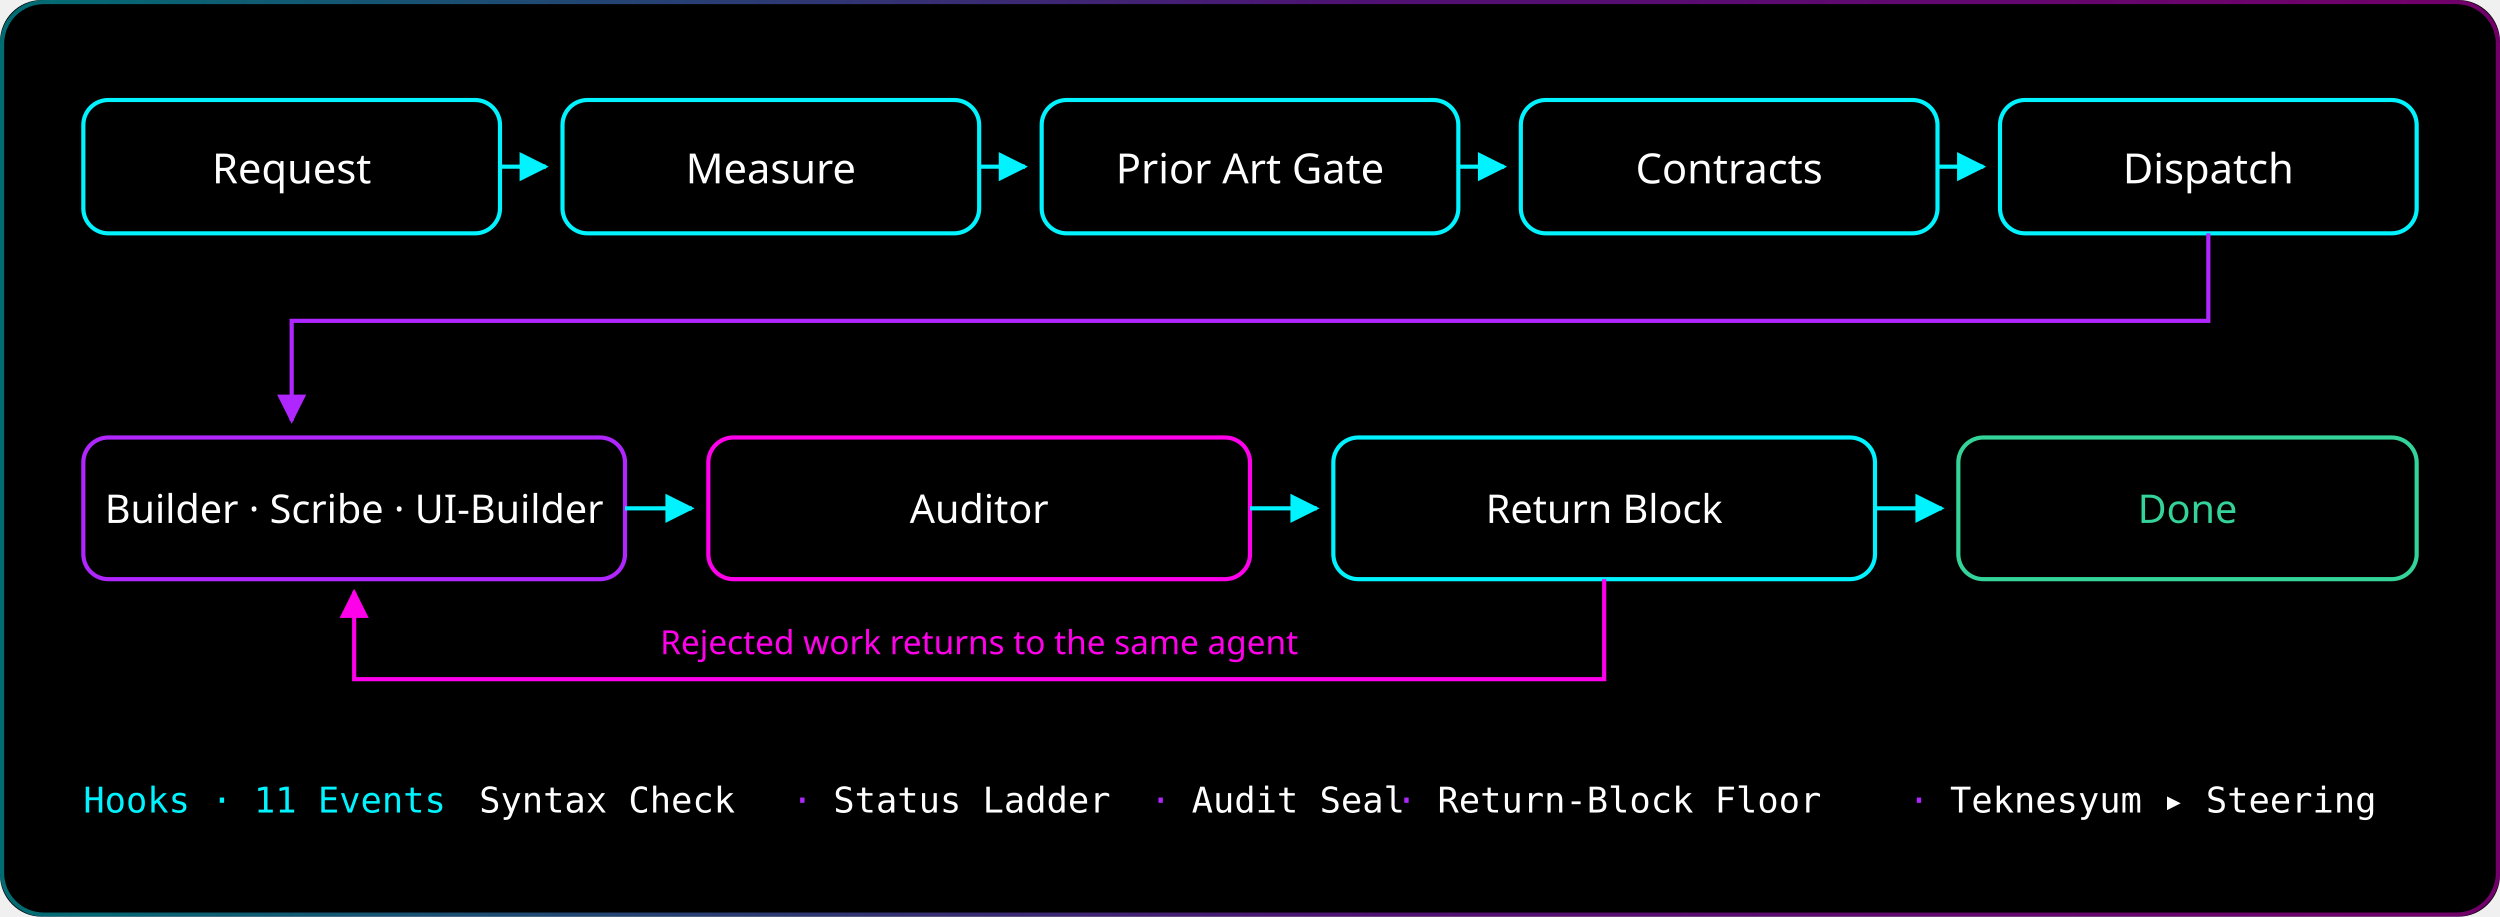
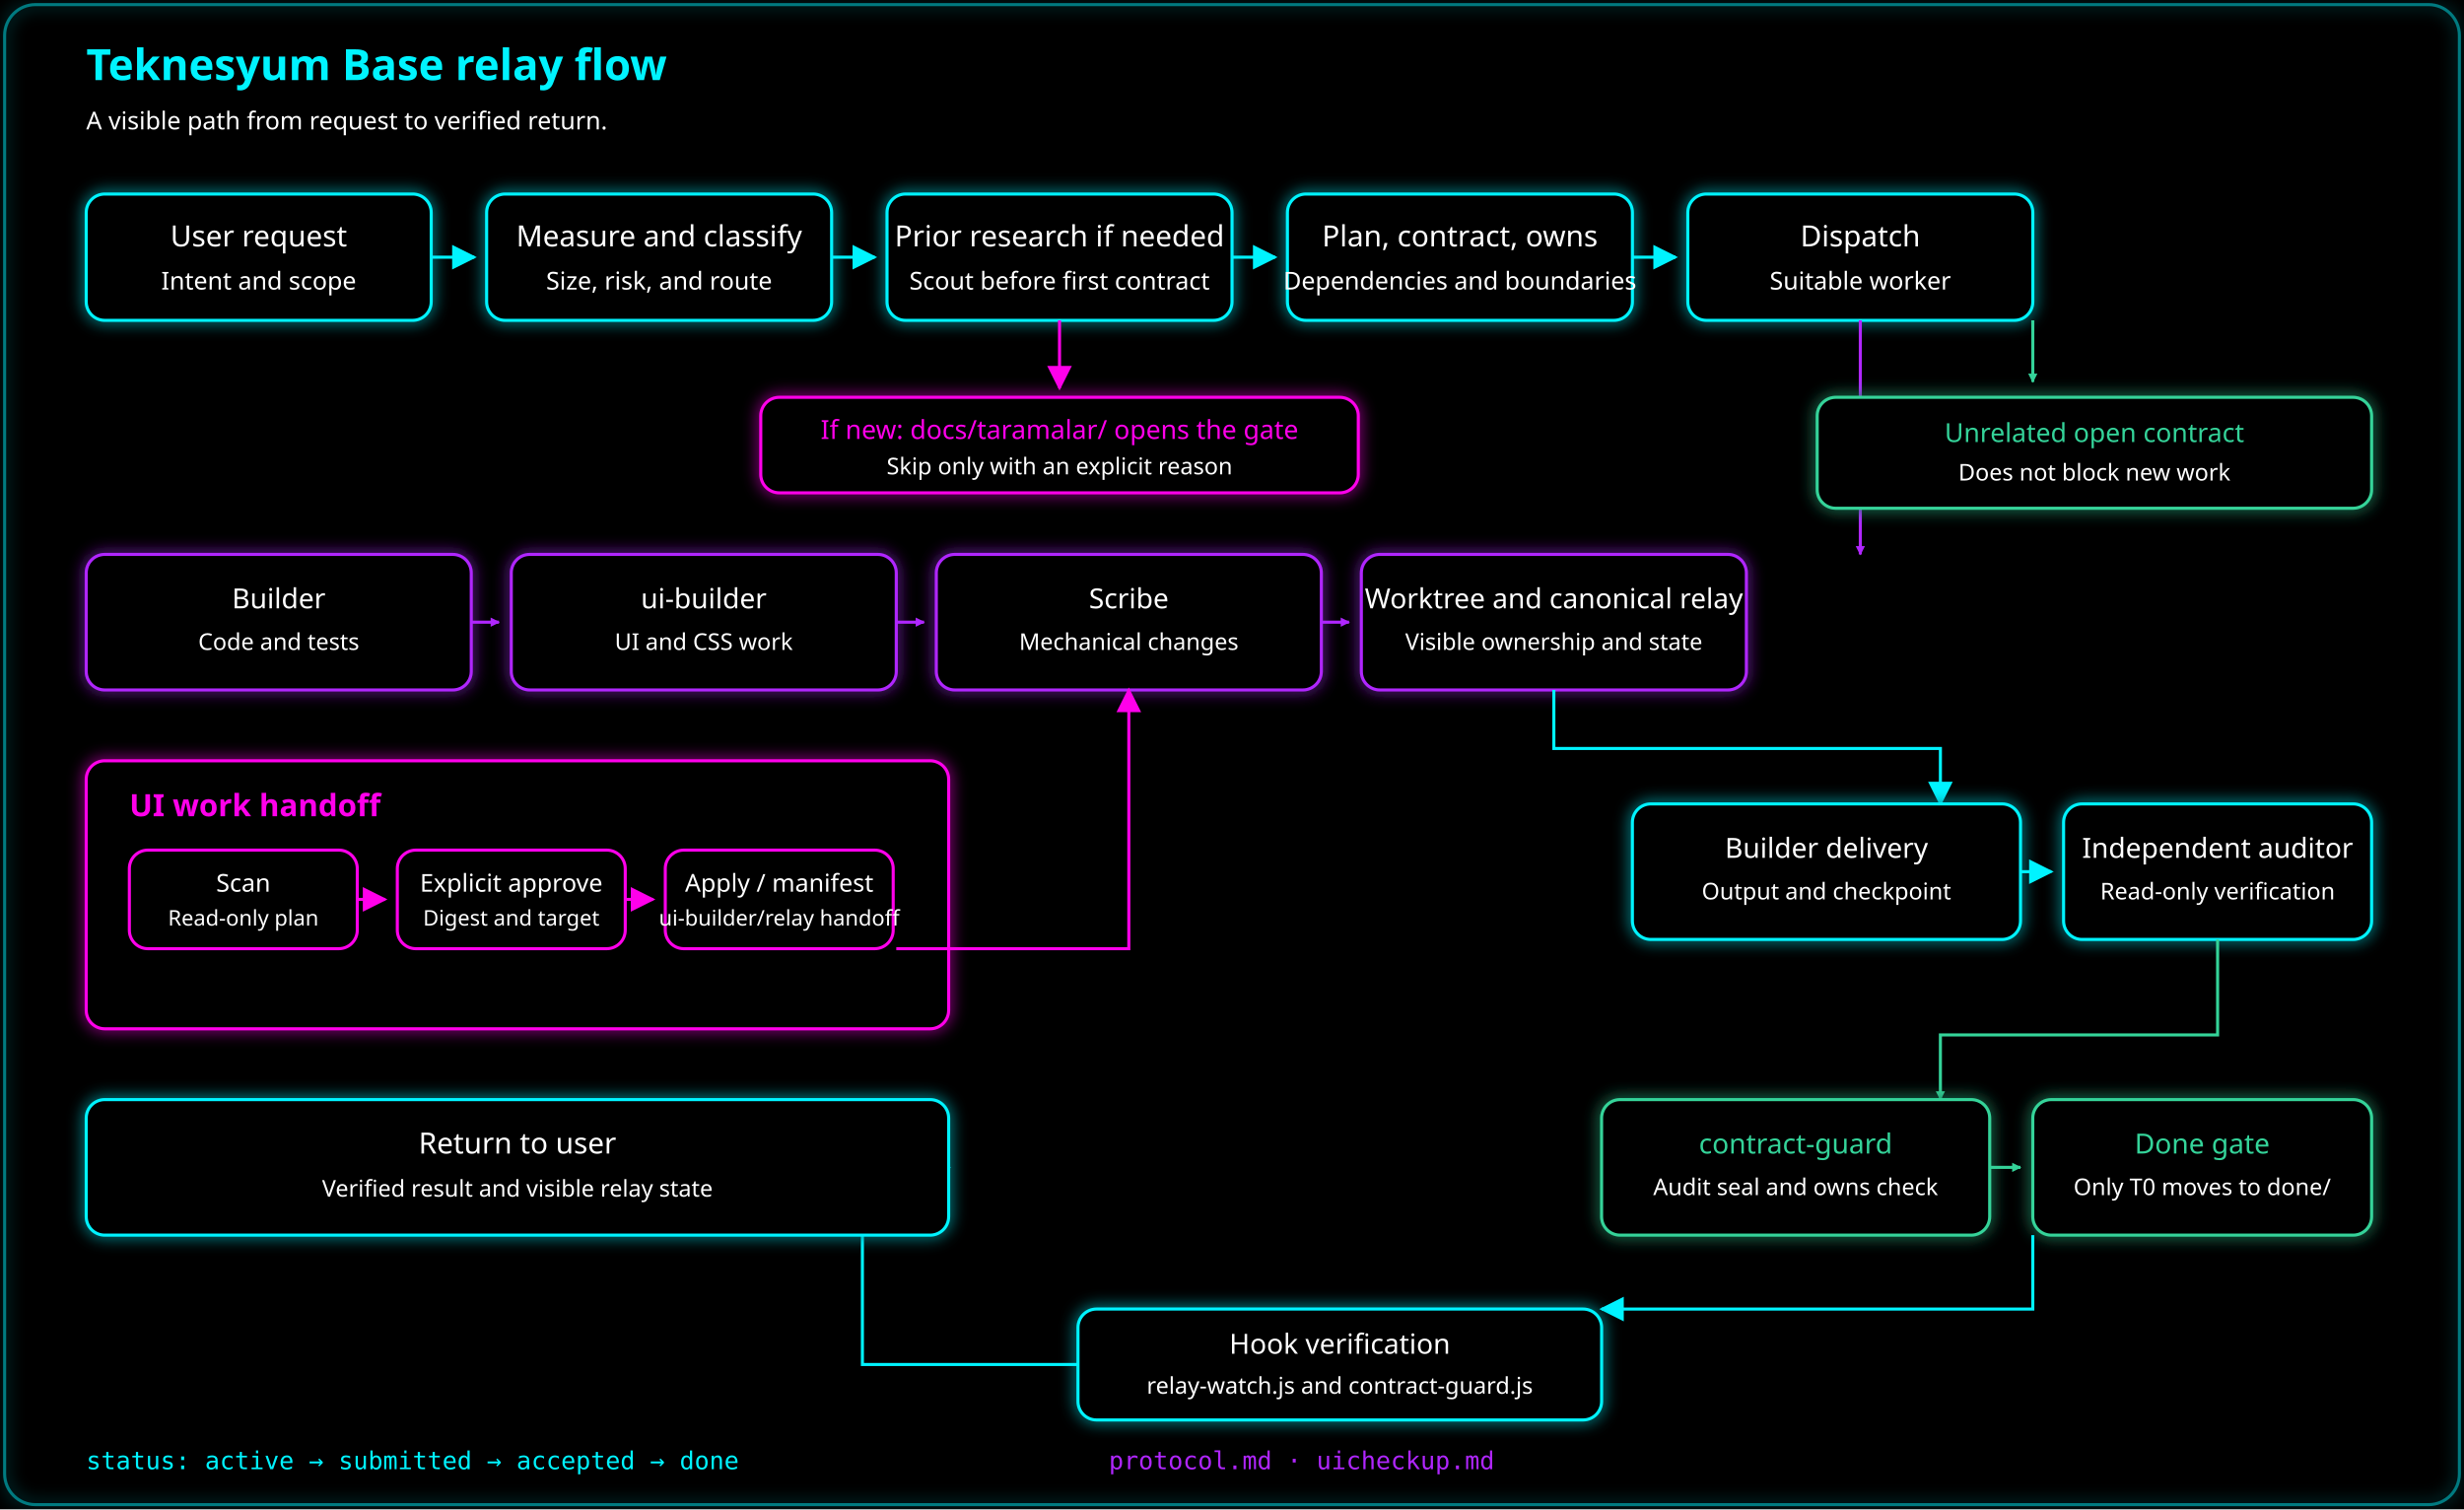
- <svg xmlns="http://www.w3.org/2000/svg" viewBox="0 0 1200 440" width="1200" height="440" role="img" aria-label="Teknesyum Base architecture: Request, Measure, Prior Art gate, Contracts, agents, Auditor, Return Block, and Done">
+ <svg xmlns="http://www.w3.org/2000/svg" viewBox="0 0 1600 980" width="1600" height="980" role="img" aria-labelledby="flow-title flow-desc">
  <defs>
-     <linearGradient id="neon" x1="0" y1="0" x2="1" y2="0">
-       <stop offset="0%" stop-color="#00f3ff" />
-       <stop offset="55%" stop-color="#b026ff" />
-       <stop offset="100%" stop-color="#ff00ea" />
-     </linearGradient>
-     <marker id="blue-arrow" viewBox="0 0 10 10" refX="9" refY="5" markerWidth="7" markerHeight="7" orient="auto">
-       <path d="M0 0 L10 5 L0 10 z" fill="#00f3ff" />
+     <filter id="blue-glow" x="-20%" y="-40%" width="140%" height="180%">
+       <feGaussianBlur stdDeviation="5" result="blur" />
+       <feMerge>
+         <feMergeNode in="blur" />
+         <feMergeNode in="SourceGraphic" />
+       </feMerge>
+     </filter>
+     <filter id="pink-glow" x="-20%" y="-40%" width="140%" height="180%">
+       <feGaussianBlur stdDeviation="5" result="blur" />
+       <feMerge>
+         <feMergeNode in="blur" />
+         <feMergeNode in="SourceGraphic" />
+       </feMerge>
+     </filter>
+     <marker id="arrow-blue" viewBox="0 0 10 10" refX="9" refY="5" markerWidth="8" markerHeight="8" orient="auto">
+       <path d="M0 0 L10 5 L0 10 Z" fill="#00f3ff" />
    </marker>
-     <marker id="purple-arrow" viewBox="0 0 10 10" refX="9" refY="5" markerWidth="7" markerHeight="7" orient="auto">
-       <path d="M0 0 L10 5 L0 10 z" fill="#b026ff" />
+     <marker id="arrow-pink" viewBox="0 0 10 10" refX="9" refY="5" markerWidth="8" markerHeight="8" orient="auto">
+       <path d="M0 0 L10 5 L0 10 Z" fill="#ff00ea" />
    </marker>
-     <marker id="pink-arrow" viewBox="0 0 10 10" refX="9" refY="5" markerWidth="7" markerHeight="7" orient="auto">
-       <path d="M0 0 L10 5 L0 10 z" fill="#ff00ea" />
+     <marker id="arrow-purple" viewBox="0 0 10 10" refX="9" refY="5" markerWidth="8" height="8" orient="auto">
+       <path d="M0 0 L10 5 L0 10 Z" fill="#b026ff" />
+     </marker>
+     <marker id="arrow-green" viewBox="0 0 10 10" refX="9" refY="5" markerWidth="8" height="8" orient="auto">
+       <path d="M0 0 L10 5 L0 10 Z" fill="#34d399" />
    </marker>
  </defs>
-   <rect width="1200" height="440" rx="20" fill="#000000" />
-   <rect x="1" y="1" width="1198" height="438" rx="20" fill="none" stroke="url(#neon)" stroke-width="2" opacity="0.45" />
-   <g font-family="Segoe UI, system-ui, sans-serif" text-anchor="middle" fill="#ffffff">
-     <g stroke="#00f3ff" stroke-width="2" fill="#000000">
-       <rect x="40" y="48" width="200" height="64" rx="12" />
-       <rect x="270" y="48" width="200" height="64" rx="12" />
-       <rect x="500" y="48" width="200" height="64" rx="12" />
-       <rect x="730" y="48" width="200" height="64" rx="12" />
-       <rect x="960" y="48" width="200" height="64" rx="12" />
+   <rect width="1600" height="980" fill="#000000" />
+   <rect x="3" y="3" width="1594" height="974" rx="20" fill="none" stroke="#00f3ff" stroke-width="2" opacity="0.5" filter="url(#blue-glow)" />
+   <g font-family="'Segoe UI', system-ui, sans-serif" fill="#ffffff">
+     <text x="56" y="52" font-size="28" font-weight="700" fill="#00f3ff">Teknesyum Base relay flow</text>
+     <text x="56" y="84" font-size="16">A visible path from request to verified return.</text>
+     <g fill="#000000" stroke="#00f3ff" stroke-width="2" filter="url(#blue-glow)">
+       <rect x="56" y="126" width="224" height="82" rx="12" />
+       <rect x="316" y="126" width="224" height="82" rx="12" />
+       <rect x="576" y="126" width="224" height="82" rx="12" />
+       <rect x="836" y="126" width="224" height="82" rx="12" />
+       <rect x="1096" y="126" width="224" height="82" rx="12" />
    </g>
-     <g font-size="20">
-       <text x="140" y="88">Request</text>
-       <text x="370" y="88">Measure</text>
-       <text x="600" y="88">Prior Art Gate</text>
-       <text x="830" y="88">Contracts</text>
-       <text x="1060" y="88">Dispatch</text>
+     <g font-size="19" text-anchor="middle">
+       <text x="168" y="160">User request</text>
+       <text x="168" y="188" font-size="16">Intent and scope</text>
+       <text x="428" y="160">Measure and classify</text>
+       <text x="428" y="188" font-size="16">Size, risk, and route</text>
+       <text x="688" y="160">Prior research if needed</text>
+       <text x="688" y="188" font-size="16">Scout before first contract</text>
+       <text x="948" y="160">Plan, contract, owns</text>
+       <text x="948" y="188" font-size="16">Dependencies and boundaries</text>
+       <text x="1208" y="160">Dispatch</text>
+       <text x="1208" y="188" font-size="16">Suitable worker</text>
    </g>
-     <g stroke="#00f3ff" stroke-width="2" marker-end="url(#blue-arrow)" fill="none">
-       <path d="M240 80 L262 80" />
-       <path d="M470 80 L492 80" />
-       <path d="M700 80 L722 80" />
-       <path d="M930 80 L952 80" />
+     <g stroke="#00f3ff" stroke-width="2" fill="none" marker-end="url(#arrow-blue)">
+       <path d="M280 167 H308" />
+       <path d="M540 167 H568" />
+       <path d="M800 167 H828" />
+       <path d="M1060 167 H1088" />
    </g>
-     <path d="M1060 112 L1060 154 L140 154 L140 202" stroke="#b026ff" stroke-width="2" fill="none" marker-end="url(#purple-arrow)" />
-     <g stroke-width="2" fill="#000000">
-       <rect x="40" y="210" width="260" height="68" rx="12" stroke="#b026ff" />
-       <rect x="340" y="210" width="260" height="68" rx="12" stroke="#ff00ea" />
-       <rect x="640" y="210" width="260" height="68" rx="12" stroke="#00f3ff" />
-       <rect x="940" y="210" width="220" height="68" rx="12" stroke="#34d399" />
+     <path d="M688 208 V252" stroke="#ff00ea" stroke-width="2" fill="none" marker-end="url(#arrow-pink)" />
+     <rect x="494" y="258" width="388" height="62" rx="12" fill="#000000" stroke="#ff00ea" stroke-width="2" filter="url(#pink-glow)" />
+     <text x="688" y="285" text-anchor="middle" font-size="17" fill="#ff00ea">If new: docs/taramalar/ opens the gate</text>
+     <text x="688" y="308" text-anchor="middle" font-size="15">Skip only with an explicit reason</text>
+     <path d="M1208 208 V360" stroke="#b026ff" stroke-width="2" fill="none" marker-end="url(#arrow-purple)" />
+     <g fill="#000000" stroke="#b026ff" stroke-width="2" filter="url(#blue-glow)">
+       <rect x="56" y="360" width="250" height="88" rx="12" />
+       <rect x="332" y="360" width="250" height="88" rx="12" />
+       <rect x="608" y="360" width="250" height="88" rx="12" />
+       <rect x="884" y="360" width="250" height="88" rx="12" />
    </g>
-     <g font-size="19">
-       <text x="170" y="251">Builder · Scribe · UI-Builder</text>
-       <text x="470" y="251">Auditor</text>
-       <text x="770" y="251">Return Block</text>
-       <text x="1050" y="251" fill="#34d399">Done</text>
+     <g text-anchor="middle">
+       <text x="181" y="395" font-size="18">Builder</text>
+       <text x="181" y="422" font-size="15">Code and tests</text>
+       <text x="457" y="395" font-size="18">ui-builder</text>
+       <text x="457" y="422" font-size="15">UI and CSS work</text>
+       <text x="733" y="395" font-size="18">Scribe</text>
+       <text x="733" y="422" font-size="15">Mechanical changes</text>
+       <text x="1009" y="395" font-size="18">Worktree and canonical relay</text>
+       <text x="1009" y="422" font-size="15">Visible ownership and state</text>
    </g>
-     <g stroke="#00f3ff" stroke-width="2" marker-end="url(#blue-arrow)" fill="none">
-       <path d="M300 244 L332 244" />
-       <path d="M600 244 L632 244" />
-       <path d="M900 244 L932 244" />
+     <g stroke="#b026ff" stroke-width="2" fill="none" marker-end="url(#arrow-purple)">
+       <path d="M306 404 H324" />
+       <path d="M582 404 H600" />
+       <path d="M858 404 H876" />
    </g>
-     <path d="M770 278 L770 326 L170 326 L170 284" stroke="#ff00ea" stroke-width="2" fill="none" marker-end="url(#pink-arrow)" />
-     <text x="470" y="314" font-size="16" fill="#ff00ea">Rejected work returns to the same agent</text>
-   </g>
-   <g font-family="Consolas, 'Cascadia Mono', monospace" font-size="17" fill="#ffffff">
-     <text x="40" y="390" fill="#00f3ff">Hooks · 11 Events</text>
-     <text x="230" y="390">Syntax Check</text>
-     <text x="380" y="390" fill="#b026ff">·</text>
-     <text x="400" y="390">Status Ladder</text>
-     <text x="552" y="390" fill="#b026ff">·</text>
-     <text x="572" y="390">Audit Seal</text>
-     <text x="670" y="390" fill="#b026ff">·</text>
-     <text x="690" y="390">Return-Block Floor</text>
-     <text x="916" y="390" fill="#b026ff">·</text>
-     <text x="936" y="390">Teknesyum ▸ Steering</text>
+     <path d="M1009 448 V486 H1260 V522" stroke="#00f3ff" stroke-width="2" fill="none" marker-end="url(#arrow-blue)" />
+     <rect x="1180" y="258" width="360" height="72" rx="12" fill="#000000" stroke="#34d399" stroke-width="2" filter="url(#blue-glow)" />
+     <text x="1360" y="287" text-anchor="middle" font-size="17" fill="#34d399">Unrelated open contract</text>
+     <text x="1360" y="312" text-anchor="middle" font-size="15">Does not block new work</text>
+     <path d="M1320 208 V248" stroke="#34d399" stroke-width="2" fill="none" marker-end="url(#arrow-green)" />
+     <rect x="56" y="494" width="560" height="174" rx="12" fill="#000000" stroke="#ff00ea" stroke-width="2" filter="url(#pink-glow)" />
+     <text x="84" y="530" font-size="20" font-weight="700" fill="#ff00ea">UI work handoff</text>
+     <g fill="#000000" stroke="#ff00ea" stroke-width="2">
+       <rect x="84" y="552" width="148" height="64" rx="12" />
+       <rect x="258" y="552" width="148" height="64" rx="12" />
+       <rect x="432" y="552" width="148" height="64" rx="12" />
+     </g>
+     <g text-anchor="middle" font-size="16">
+       <text x="158" y="579">Scan</text>
+       <text x="158" y="601" font-size="14">Read-only plan</text>
+       <text x="332" y="579">Explicit approve</text>
+       <text x="332" y="601" font-size="14">Digest and target</text>
+       <text x="506" y="579">Apply / manifest</text>
+       <text x="506" y="601" font-size="14">ui-builder/relay handoff</text>
+     </g>
+     <g stroke="#ff00ea" stroke-width="2" fill="none" marker-end="url(#arrow-pink)">
+       <path d="M232 584 H250" />
+       <path d="M406 584 H424" />
+     </g>
+     <path d="M582 616 H733 V448" stroke="#ff00ea" stroke-width="2" fill="none" marker-end="url(#arrow-pink)" />
+     <g fill="#000000" stroke="#00f3ff" stroke-width="2" filter="url(#blue-glow)">
+       <rect x="1060" y="522" width="252" height="88" rx="12" />
+       <rect x="1340" y="522" width="200" height="88" rx="12" />
+     </g>
+     <g text-anchor="middle">
+       <text x="1186" y="557" font-size="18">Builder delivery</text>
+       <text x="1186" y="584" font-size="15">Output and checkpoint</text>
+       <text x="1440" y="557" font-size="18">Independent auditor</text>
+       <text x="1440" y="584" font-size="15">Read-only verification</text>
+     </g>
+     <path d="M1312 566 H1332" stroke="#00f3ff" stroke-width="2" fill="none" marker-end="url(#arrow-blue)" />
+     <path d="M1440 610 V672 H1260 V714" stroke="#34d399" stroke-width="2" fill="none" marker-end="url(#arrow-green)" />
+     <g fill="#000000" stroke="#34d399" stroke-width="2" filter="url(#blue-glow)">
+       <rect x="1040" y="714" width="252" height="88" rx="12" />
+       <rect x="1320" y="714" width="220" height="88" rx="12" />
+     </g>
+     <g text-anchor="middle">
+       <text x="1166" y="749" font-size="18" fill="#34d399">contract-guard</text>
+       <text x="1166" y="776" font-size="15">Audit seal and owns check</text>
+       <text x="1430" y="749" font-size="18" fill="#34d399">Done gate</text>
+       <text x="1430" y="776" font-size="15">Only T0 moves to done/</text>
+     </g>
+     <path d="M1292 758 H1312" stroke="#34d399" stroke-width="2" fill="none" marker-end="url(#arrow-green)" />
+     <path d="M1320 802 V850 H1040" stroke="#00f3ff" stroke-width="2" fill="none" marker-end="url(#arrow-blue)" />
+     <rect x="700" y="850" width="340" height="72" rx="12" fill="#000000" stroke="#00f3ff" stroke-width="2" filter="url(#blue-glow)" />
+     <text x="870" y="879" text-anchor="middle" font-size="18">Hook verification</text>
+     <text x="870" y="905" text-anchor="middle" font-size="15">relay-watch.js and contract-guard.js</text>
+     <path d="M700 886 H560 V758 H616" stroke="#00f3ff" stroke-width="2" fill="none" marker-end="url(#arrow-blue)" />
+     <rect x="56" y="714" width="560" height="88" rx="12" fill="#000000" stroke="#00f3ff" stroke-width="2" filter="url(#blue-glow)" />
+     <text x="336" y="749" text-anchor="middle" font-size="19">Return to user</text>
+     <text x="336" y="777" text-anchor="middle" font-size="15">Verified result and visible relay state</text>
+     <g font-family="Consolas, 'Cascadia Mono', ui-monospace, monospace" font-size="16" fill="#ffffff">
+       <text x="56" y="954" fill="#00f3ff">status: active → submitted → accepted → done</text>
+       <text x="720" y="954" fill="#b026ff">protocol.md · uicheckup.md</text>
+     </g>
  </g>
</svg>
